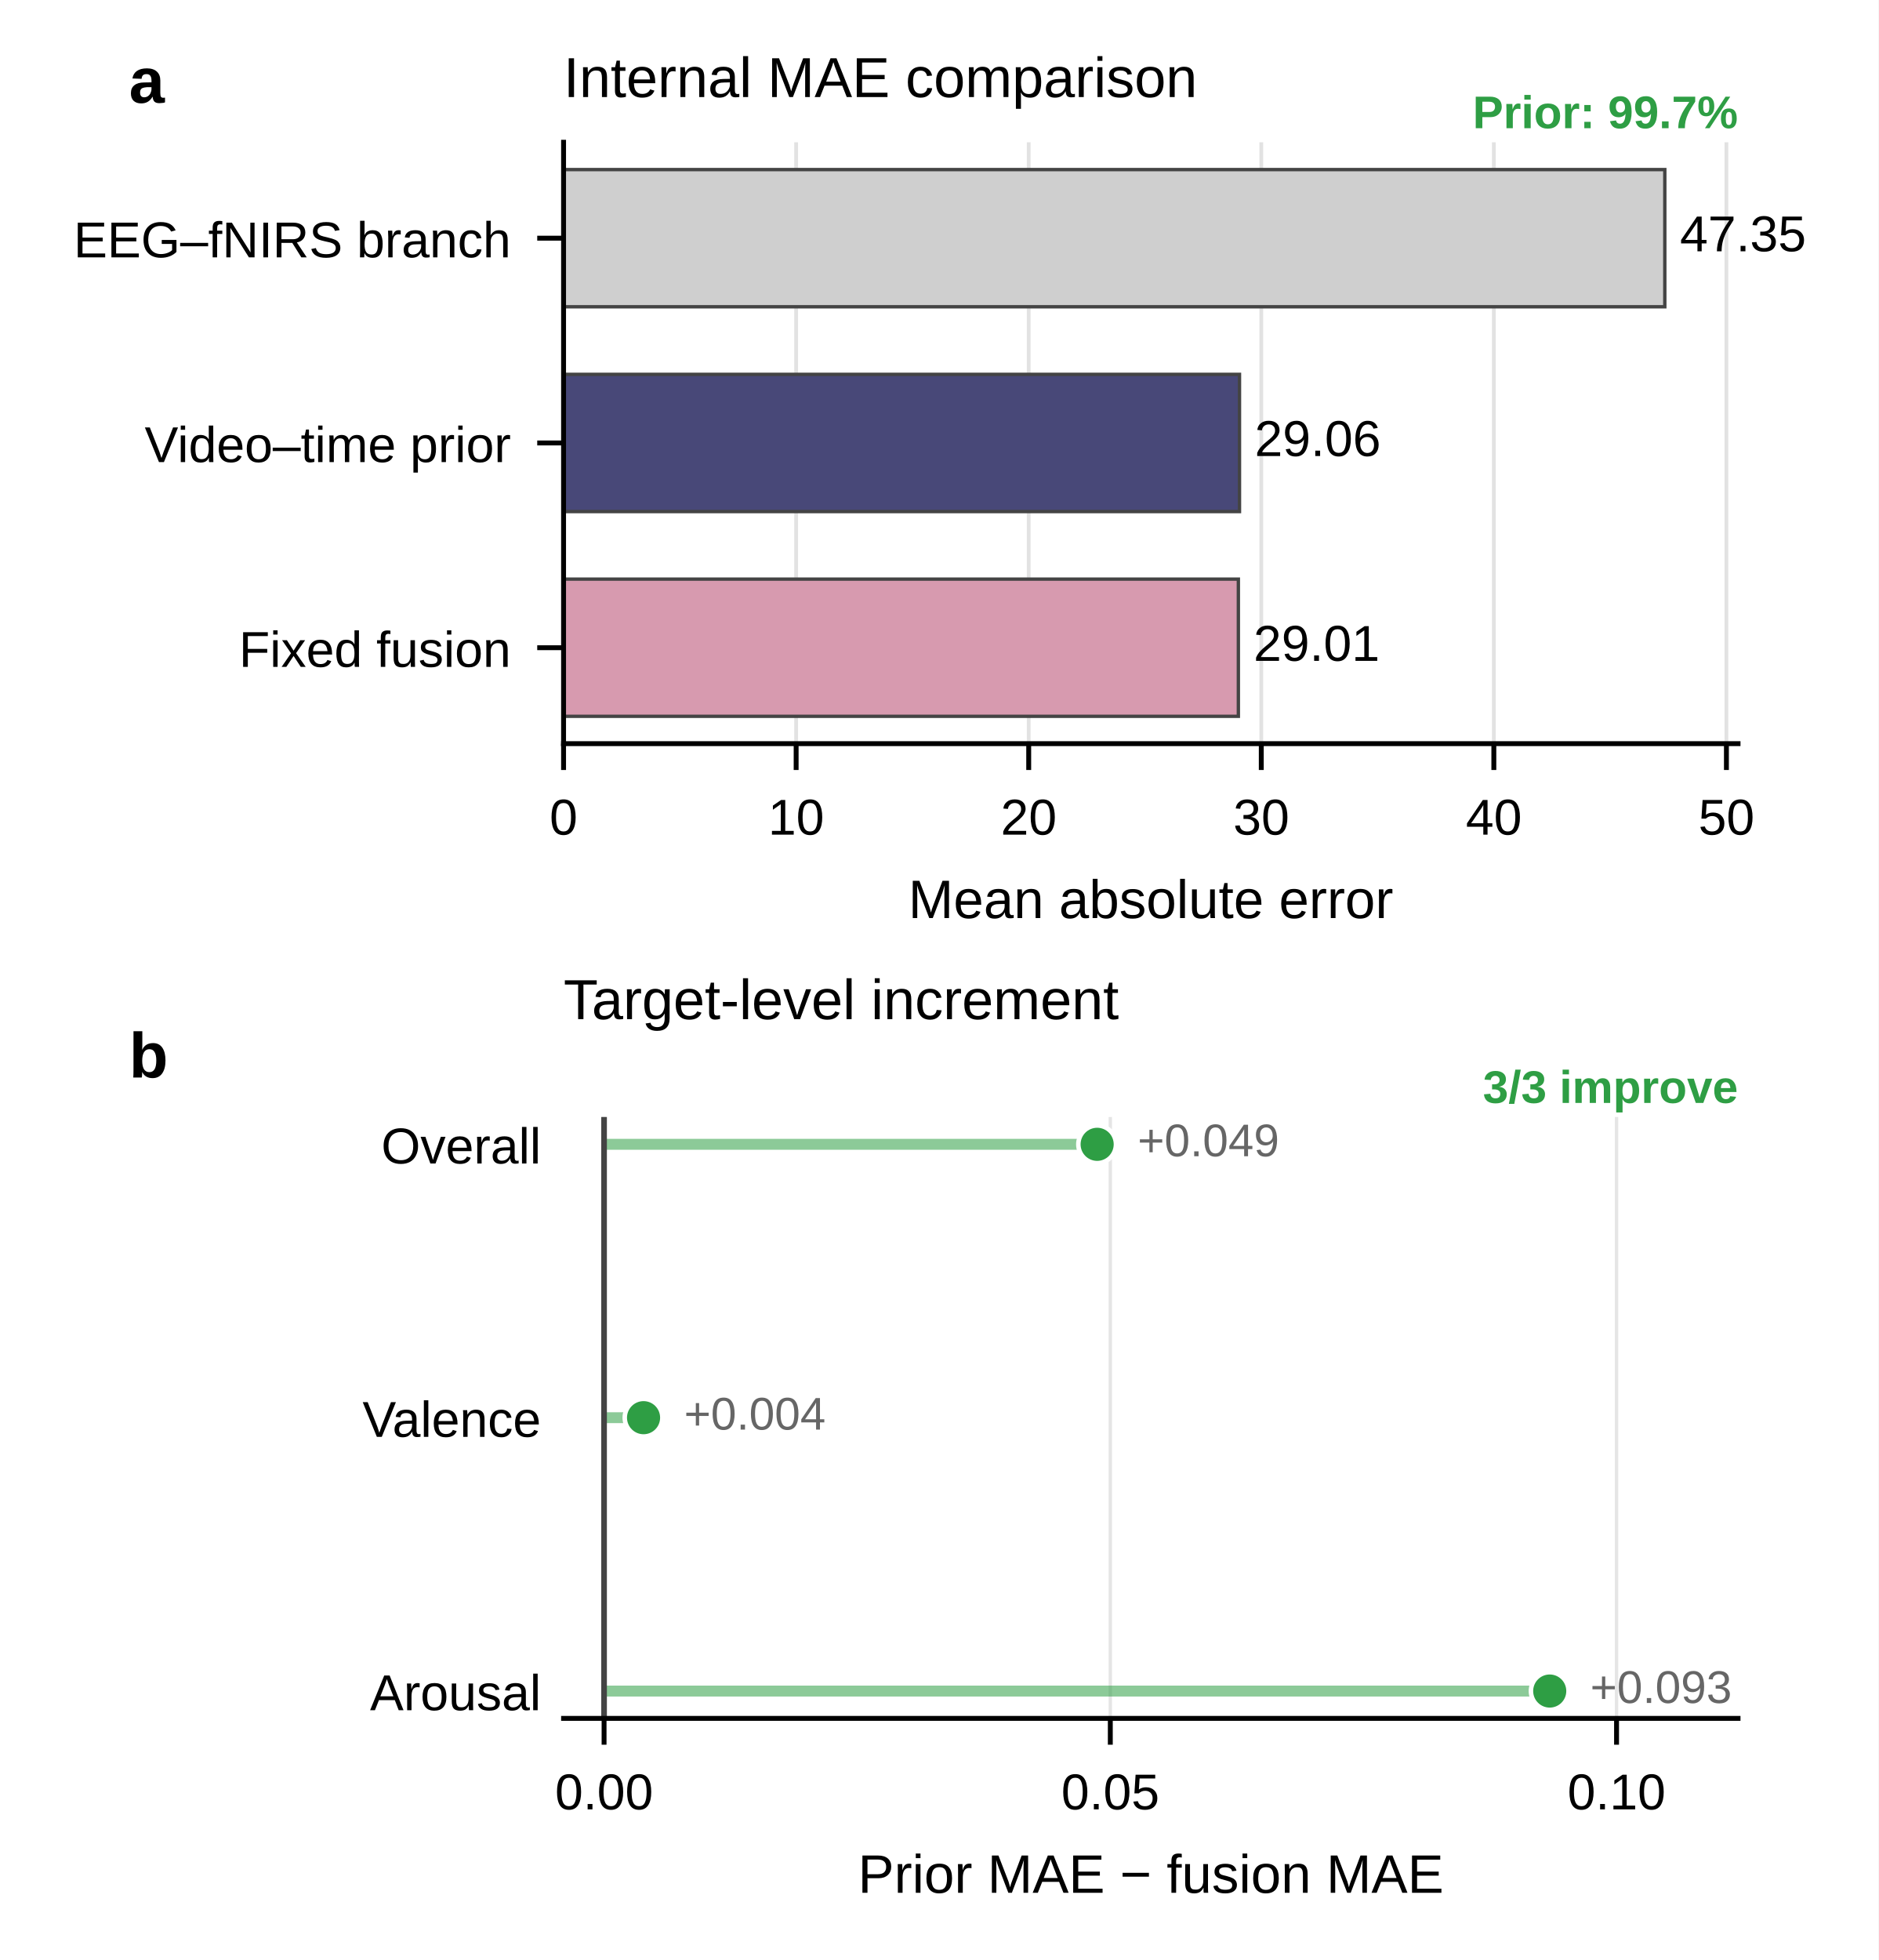
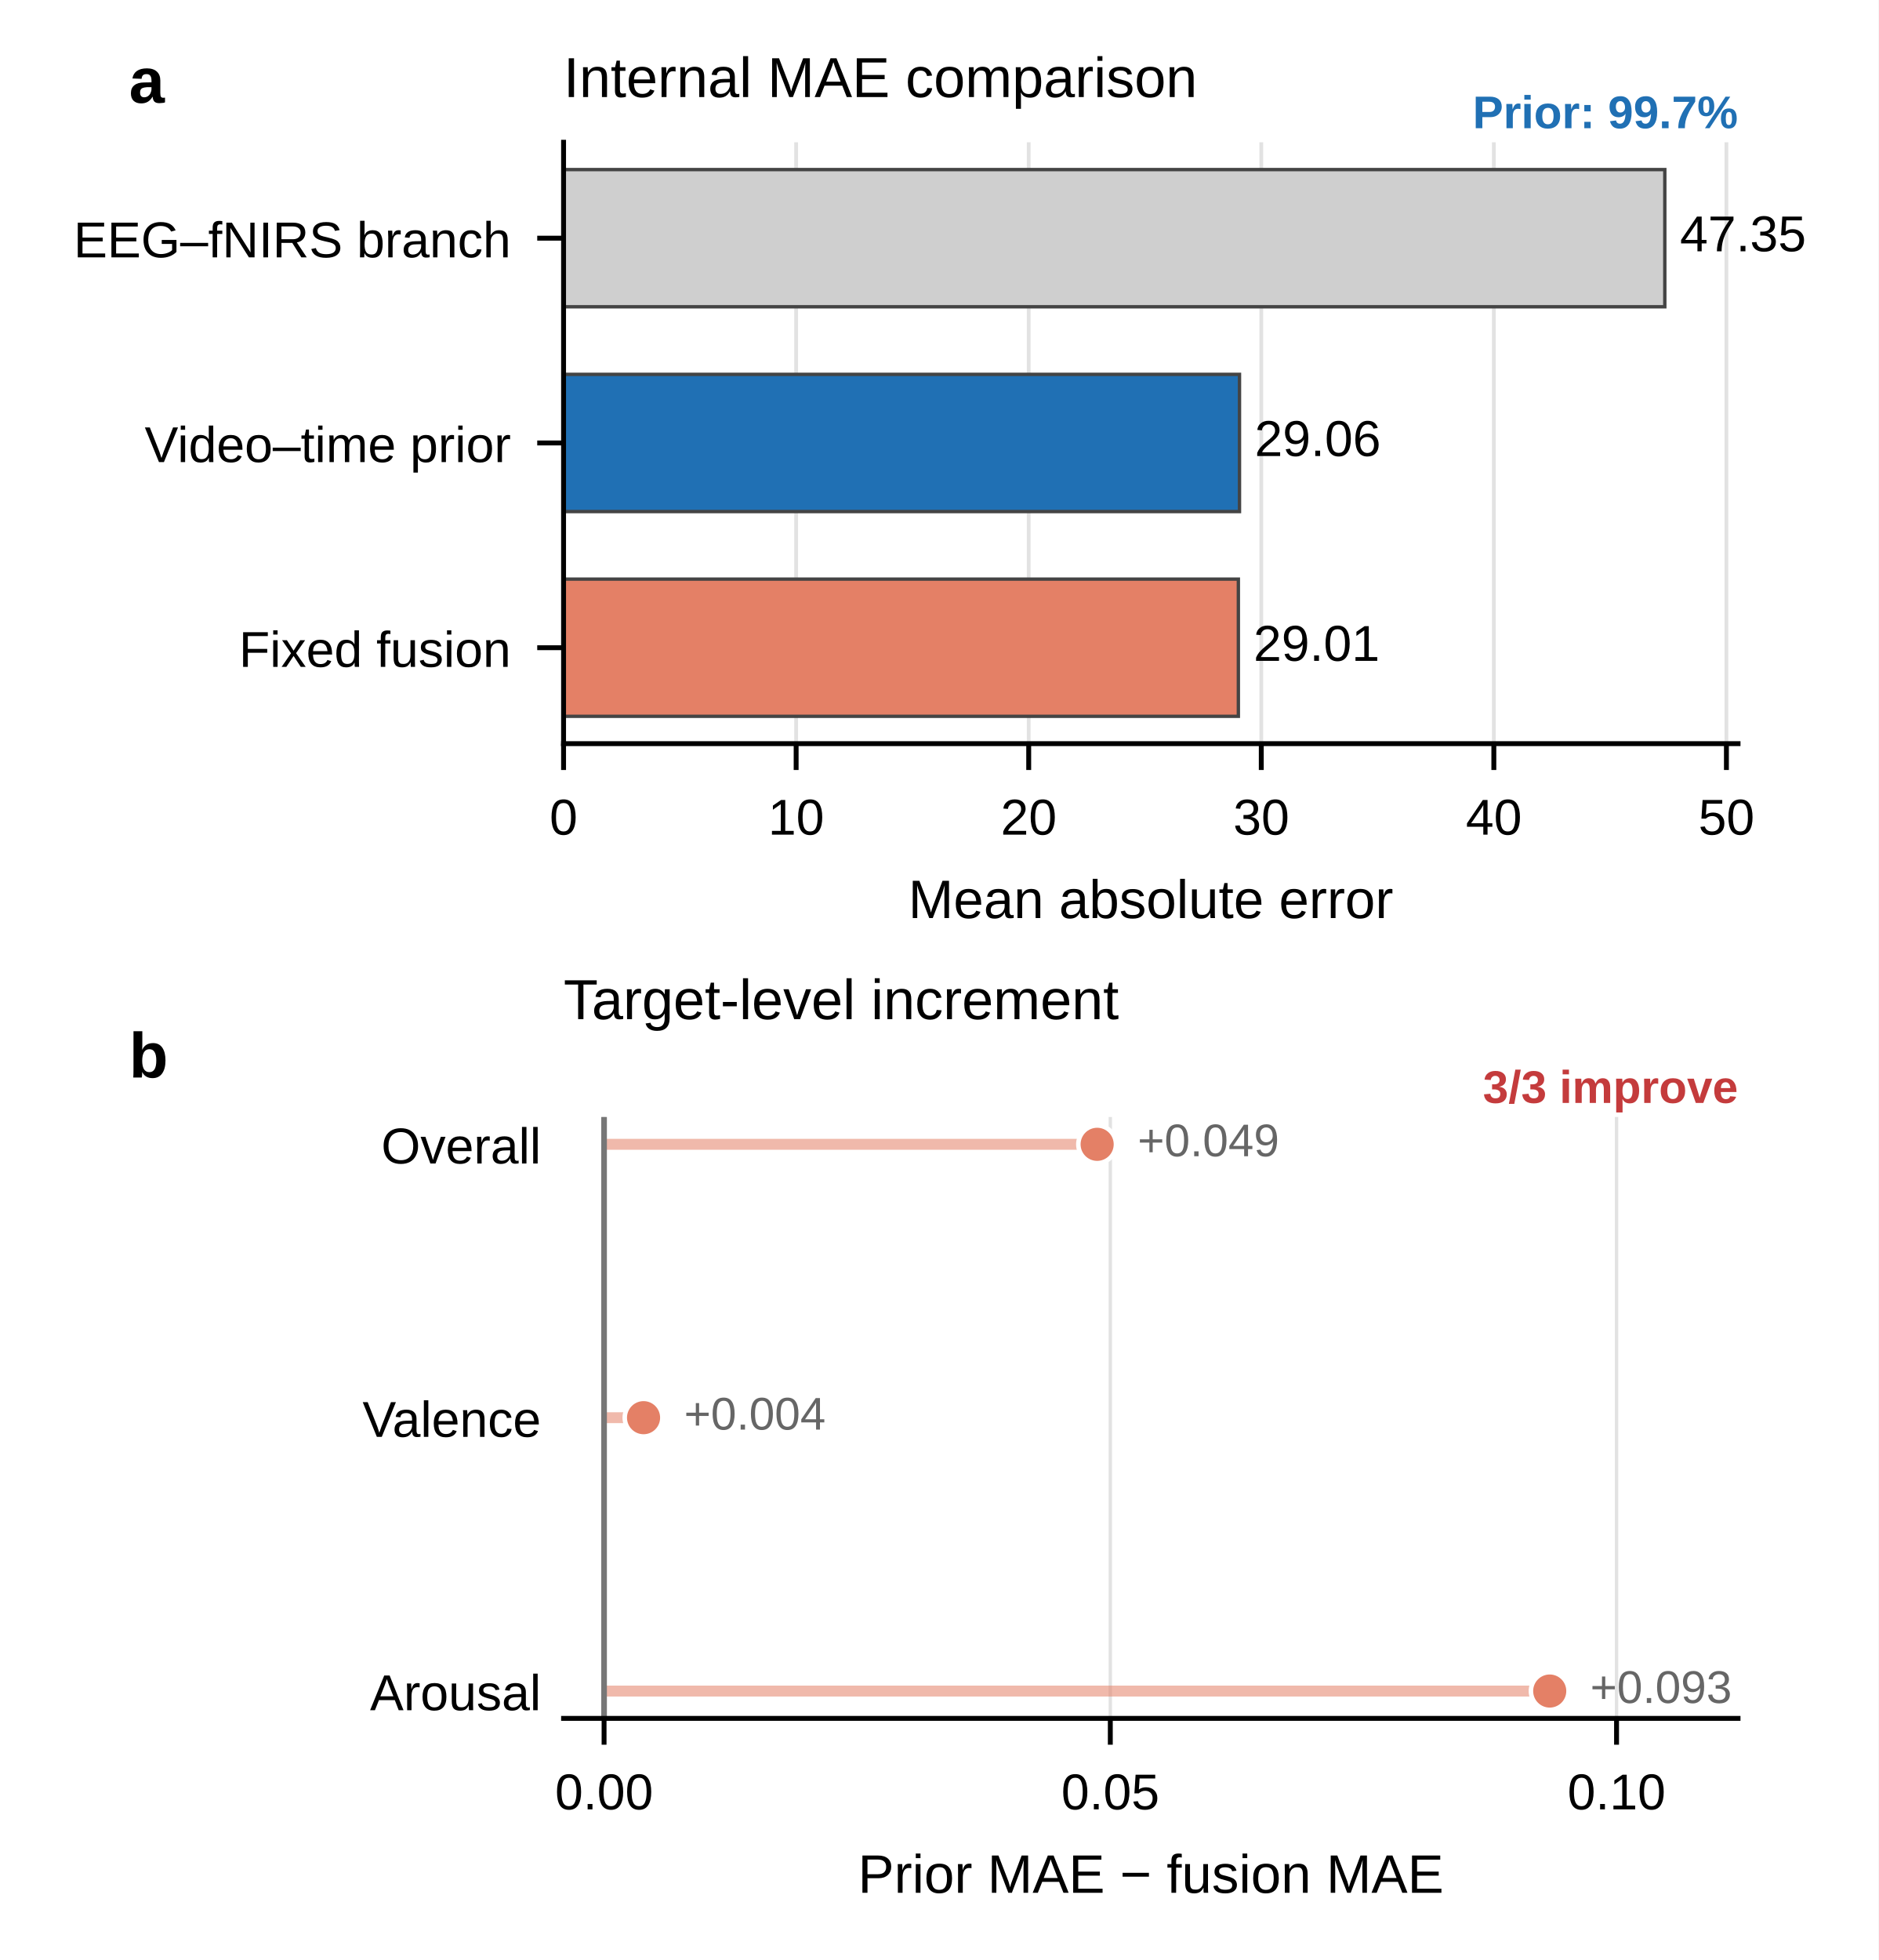
<svg xmlns="http://www.w3.org/2000/svg" xmlns:xlink="http://www.w3.org/1999/xlink" width="249.6pt" height="260.4pt" viewBox="0 0 249.6 260.4" version="1.1">
  <defs>
    <style type="text/css">*{stroke-linejoin: round; stroke-linecap: butt}</style>
  </defs>
  <g id="figure_1">
    <g id="patch_1">
      <path d="M 0 260.4 L 249.6 260.4 L 249.6 -0 L 0 -0 z " style="fill: #ffffff" />
    </g>
    <g id="axes_1">
      <g id="patch_2">
        <path d="M 74.884 98.799 L 230.942 98.799 L 230.942 18.899 L 74.884 18.899 z " style="fill: #ffffff" />
      </g>
      <g id="matplotlib.axis_1">
        <g id="xtick_1">
          <g id="line2d_1">
-             <path d="M 74.884 98.799 L 74.884 18.899 " clip-path="url(#p682b5ee806)" style="fill: none; stroke: #e2e2e2; stroke-width: 0.5; stroke-linecap: square" />
+             <path d="M 74.884 98.799 L 74.884 18.899 " clip-path="url(#p145938fa8c)" style="fill: none; stroke: #e2e2e2; stroke-width: 0.5; stroke-linecap: square" />
          </g>
          <g id="line2d_2">
            <defs>
-               <path id="m1342e8ea81" d="M 0 0 L 0 3.5 " style="stroke: #000000; stroke-width: 0.65" />
+               <path id="m2ab505164d" d="M 0 0 L 0 3.5 " style="stroke: #000000; stroke-width: 0.65" />
            </defs>
            <g>
-               <use xlink:href="#m1342e8ea81" x="74.884" y="98.799" style="stroke: #000000; stroke-width: 0.65" />
+               <use xlink:href="#m2ab505164d" x="74.884" y="98.799" style="stroke: #000000; stroke-width: 0.65" />
            </g>
          </g>
          <g id="text_1">
            <text style="font-size: 6.7px; font-family: 'Arial', 'DejaVu Sans', 'Liberation Sans', sans-serif; text-anchor: middle" x="74.884" y="110.889" transform="rotate(-0 74.8842 110.8894)">0</text>
          </g>
        </g>
        <g id="xtick_2">
          <g id="line2d_3">
-             <path d="M 105.787 98.799 L 105.787 18.899 " clip-path="url(#p682b5ee806)" style="fill: none; stroke: #e2e2e2; stroke-width: 0.5; stroke-linecap: square" />
+             <path d="M 105.787 98.799 L 105.787 18.899 " clip-path="url(#p145938fa8c)" style="fill: none; stroke: #e2e2e2; stroke-width: 0.5; stroke-linecap: square" />
          </g>
          <g id="line2d_4">
            <g>
-               <use xlink:href="#m1342e8ea81" x="105.787" y="98.799" style="stroke: #000000; stroke-width: 0.65" />
+               <use xlink:href="#m2ab505164d" x="105.787" y="98.799" style="stroke: #000000; stroke-width: 0.65" />
            </g>
          </g>
          <g id="text_2">
            <text style="font-size: 6.7px; font-family: 'Arial', 'DejaVu Sans', 'Liberation Sans', sans-serif; text-anchor: middle" x="105.787" y="110.889" transform="rotate(-0 105.7867 110.8894)">10</text>
          </g>
        </g>
        <g id="xtick_3">
          <g id="line2d_5">
-             <path d="M 136.689 98.799 L 136.689 18.899 " clip-path="url(#p682b5ee806)" style="fill: none; stroke: #e2e2e2; stroke-width: 0.5; stroke-linecap: square" />
+             <path d="M 136.689 98.799 L 136.689 18.899 " clip-path="url(#p145938fa8c)" style="fill: none; stroke: #e2e2e2; stroke-width: 0.5; stroke-linecap: square" />
          </g>
          <g id="line2d_6">
            <g>
-               <use xlink:href="#m1342e8ea81" x="136.689" y="98.799" style="stroke: #000000; stroke-width: 0.65" />
+               <use xlink:href="#m2ab505164d" x="136.689" y="98.799" style="stroke: #000000; stroke-width: 0.65" />
            </g>
          </g>
          <g id="text_3">
            <text style="font-size: 6.7px; font-family: 'Arial', 'DejaVu Sans', 'Liberation Sans', sans-serif; text-anchor: middle" x="136.689" y="110.889" transform="rotate(-0 136.6893 110.8894)">20</text>
          </g>
        </g>
        <g id="xtick_4">
          <g id="line2d_7">
-             <path d="M 167.592 98.799 L 167.592 18.899 " clip-path="url(#p682b5ee806)" style="fill: none; stroke: #e2e2e2; stroke-width: 0.5; stroke-linecap: square" />
+             <path d="M 167.592 98.799 L 167.592 18.899 " clip-path="url(#p145938fa8c)" style="fill: none; stroke: #e2e2e2; stroke-width: 0.5; stroke-linecap: square" />
          </g>
          <g id="line2d_8">
            <g>
-               <use xlink:href="#m1342e8ea81" x="167.592" y="98.799" style="stroke: #000000; stroke-width: 0.65" />
+               <use xlink:href="#m2ab505164d" x="167.592" y="98.799" style="stroke: #000000; stroke-width: 0.65" />
            </g>
          </g>
          <g id="text_4">
            <text style="font-size: 6.7px; font-family: 'Arial', 'DejaVu Sans', 'Liberation Sans', sans-serif; text-anchor: middle" x="167.592" y="110.889" transform="rotate(-0 167.5918 110.8894)">30</text>
          </g>
        </g>
        <g id="xtick_5">
          <g id="line2d_9">
-             <path d="M 198.494 98.799 L 198.494 18.899 " clip-path="url(#p682b5ee806)" style="fill: none; stroke: #e2e2e2; stroke-width: 0.5; stroke-linecap: square" />
+             <path d="M 198.494 98.799 L 198.494 18.899 " clip-path="url(#p145938fa8c)" style="fill: none; stroke: #e2e2e2; stroke-width: 0.5; stroke-linecap: square" />
          </g>
          <g id="line2d_10">
            <g>
-               <use xlink:href="#m1342e8ea81" x="198.494" y="98.799" style="stroke: #000000; stroke-width: 0.65" />
+               <use xlink:href="#m2ab505164d" x="198.494" y="98.799" style="stroke: #000000; stroke-width: 0.65" />
            </g>
          </g>
          <g id="text_5">
            <text style="font-size: 6.7px; font-family: 'Arial', 'DejaVu Sans', 'Liberation Sans', sans-serif; text-anchor: middle" x="198.494" y="110.889" transform="rotate(-0 198.4943 110.8894)">40</text>
          </g>
        </g>
        <g id="xtick_6">
          <g id="line2d_11">
-             <path d="M 229.397 98.799 L 229.397 18.899 " clip-path="url(#p682b5ee806)" style="fill: none; stroke: #e2e2e2; stroke-width: 0.5; stroke-linecap: square" />
+             <path d="M 229.397 98.799 L 229.397 18.899 " clip-path="url(#p145938fa8c)" style="fill: none; stroke: #e2e2e2; stroke-width: 0.5; stroke-linecap: square" />
          </g>
          <g id="line2d_12">
            <g>
-               <use xlink:href="#m1342e8ea81" x="229.397" y="98.799" style="stroke: #000000; stroke-width: 0.65" />
+               <use xlink:href="#m2ab505164d" x="229.397" y="98.799" style="stroke: #000000; stroke-width: 0.65" />
            </g>
          </g>
          <g id="text_6">
            <text style="font-size: 6.7px; font-family: 'Arial', 'DejaVu Sans', 'Liberation Sans', sans-serif; text-anchor: middle" x="229.397" y="110.889" transform="rotate(-0 229.3969 110.8894)">50</text>
          </g>
        </g>
        <g id="text_7">
          <text style="font-size: 7.2px; font-family: 'Arial', 'DejaVu Sans', 'Liberation Sans', sans-serif; text-anchor: middle" x="152.913" y="121.97" transform="rotate(-0 152.9131 121.9698)">Mean absolute error</text>
        </g>
      </g>
      <g id="matplotlib.axis_2">
        <g id="ytick_1">
          <g id="line2d_13">
            <defs>
-               <path id="m0199679e06" d="M 0 0 L -3.5 0 " style="stroke: #000000; stroke-width: 0.65" />
+               <path id="md6e30f67e4" d="M 0 0 L -3.5 0 " style="stroke: #000000; stroke-width: 0.65" />
            </defs>
            <g>
-               <use xlink:href="#m0199679e06" x="74.884" y="31.644" style="stroke: #000000; stroke-width: 0.65" />
+               <use xlink:href="#md6e30f67e4" x="74.884" y="31.644" style="stroke: #000000; stroke-width: 0.65" />
            </g>
          </g>
          <g id="text_8">
            <text style="font-size: 6.7px; font-family: 'Arial', 'DejaVu Sans', 'Liberation Sans', sans-serif; text-anchor: end" x="67.884" y="34.19" transform="rotate(-0 67.8842 34.1897)">EEG–fNIRS branch</text>
          </g>
        </g>
        <g id="ytick_2">
          <g id="line2d_14">
            <g>
-               <use xlink:href="#m0199679e06" x="74.884" y="58.849" style="stroke: #000000; stroke-width: 0.65" />
+               <use xlink:href="#md6e30f67e4" x="74.884" y="58.849" style="stroke: #000000; stroke-width: 0.65" />
            </g>
          </g>
          <g id="text_9">
            <text style="font-size: 6.7px; font-family: 'Arial', 'DejaVu Sans', 'Liberation Sans', sans-serif; text-anchor: end" x="67.884" y="61.394" transform="rotate(-0 67.8842 61.39437)">Video–time prior</text>
          </g>
        </g>
        <g id="ytick_3">
          <g id="line2d_15">
            <g>
-               <use xlink:href="#m0199679e06" x="74.884" y="86.054" style="stroke: #000000; stroke-width: 0.65" />
+               <use xlink:href="#md6e30f67e4" x="74.884" y="86.054" style="stroke: #000000; stroke-width: 0.65" />
            </g>
          </g>
          <g id="text_10">
            <text style="font-size: 6.7px; font-family: 'Arial', 'DejaVu Sans', 'Liberation Sans', sans-serif; text-anchor: end" x="67.884" y="88.599" transform="rotate(-0 67.8842 88.59904)">Fixed fusion</text>
          </g>
        </g>
      </g>
      <g id="patch_3">
-         <path d="M 74.884 22.531 L 221.21 22.531 L 221.21 40.758 L 74.884 40.758 z " clip-path="url(#p682b5ee806)" style="fill: #cfcfcf; stroke: #444444; stroke-width: 0.45; stroke-linejoin: miter" />
+         <path d="M 74.884 22.531 L 221.21 22.531 L 221.21 40.758 L 74.884 40.758 z " clip-path="url(#p145938fa8c)" style="fill: #cfcfcf; stroke: #444444; stroke-width: 0.45; stroke-linejoin: miter" />
      </g>
      <g id="patch_4">
-         <path d="M 74.884 49.735 L 164.697 49.735 L 164.697 67.962 L 74.884 67.962 z " clip-path="url(#p682b5ee806)" style="fill: #484878; stroke: #444444; stroke-width: 0.45; stroke-linejoin: miter" />
+         <path d="M 74.884 49.735 L 164.697 49.735 L 164.697 67.962 L 74.884 67.962 z " clip-path="url(#p145938fa8c)" style="fill: #2070b4; stroke: #444444; stroke-width: 0.45; stroke-linejoin: miter" />
      </g>
      <g id="patch_5">
-         <path d="M 74.884 76.94 L 164.547 76.94 L 164.547 95.167 L 74.884 95.167 z " clip-path="url(#p682b5ee806)" style="fill: #d79aaf; stroke: #444444; stroke-width: 0.45; stroke-linejoin: miter" />
+         <path d="M 74.884 76.94 L 164.547 76.94 L 164.547 95.167 L 74.884 95.167 z " clip-path="url(#p145938fa8c)" style="fill: #e48066; stroke: #444444; stroke-width: 0.45; stroke-linejoin: miter" />
      </g>
      <g id="patch_6">
        <path d="M 74.884 98.799 L 74.884 18.899 " style="fill: none; stroke: #000000; stroke-width: 0.65; stroke-linejoin: miter; stroke-linecap: square" />
      </g>
      <g id="patch_7">
        <path d="M 74.884 98.799 L 230.942 98.799 " style="fill: none; stroke: #000000; stroke-width: 0.65; stroke-linejoin: miter; stroke-linecap: square" />
      </g>
      <g id="text_11">
        <text style="font-size: 6.7px; font-family: 'Arial', 'DejaVu Sans', 'Liberation Sans', sans-serif; text-anchor: start" x="223.219" y="33.385" transform="rotate(-0 223.2191 33.38465)">47.35</text>
      </g>
      <g id="text_12">
        <text style="font-size: 6.7px; font-family: 'Arial', 'DejaVu Sans', 'Liberation Sans', sans-serif; text-anchor: start" x="166.706" y="60.589" transform="rotate(-0 166.7058 60.58932)">29.06</text>
      </g>
      <g id="text_13">
        <text style="font-size: 6.7px; font-family: 'Arial', 'DejaVu Sans', 'Liberation Sans', sans-serif; text-anchor: start" x="166.555" y="87.794" transform="rotate(-0 166.5553 87.794)">29.01</text>
      </g>
      <g id="text_14">
-         <text style="font-weight: 700; font-size: 6.1px; font-family: 'Arial', 'DejaVu Sans', 'Liberation Sans', sans-serif; text-anchor: end; fill: #2e9e44" x="230.942" y="17.034" transform="rotate(-0 230.942 17.0339)">Prior: 99.7%</text>
+         <text style="font-weight: 700; font-size: 6.1px; font-family: 'Arial', 'DejaVu Sans', 'Liberation Sans', sans-serif; text-anchor: end; fill: #2070b4" x="230.942" y="17.034" transform="rotate(-0 230.942 17.0339)">Prior: 99.7%</text>
      </g>
      <g id="text_15">
        <text style="font-weight: 700; font-size: 8.5px; font-family: 'Arial', 'DejaVu Sans', 'Liberation Sans', sans-serif; text-anchor: start" x="17.143" y="13.661" transform="rotate(-0 17.14282 13.66083)">a</text>
      </g>
      <g id="text_16">
        <text style="font-size: 7.5px; font-family: 'Arial', 'DejaVu Sans', 'Liberation Sans', sans-serif; text-anchor: start" x="74.884" y="12.899" transform="rotate(-0 74.8842 12.89883)">Internal MAE comparison</text>
      </g>
    </g>
    <g id="axes_2">
      <g id="patch_8">
        <path d="M 74.884 228.299 L 230.942 228.299 L 230.942 148.399 L 74.884 148.399 z " style="fill: #ffffff" />
      </g>
      <g id="matplotlib.axis_3">
        <g id="xtick_7">
          <g id="line2d_16">
-             <path d="M 80.266 228.299 L 80.266 148.399 " clip-path="url(#p7de43d7ed7)" style="fill: none; stroke: #e5e5e5; stroke-width: 0.45; stroke-linecap: square" />
+             <path d="M 80.266 228.299 L 80.266 148.399 " clip-path="url(#p078fc73888)" style="fill: none; stroke: #e2e2e2; stroke-width: 0.45; stroke-linecap: square" />
          </g>
          <g id="line2d_17">
            <g>
-               <use xlink:href="#m1342e8ea81" x="80.266" y="228.299" style="stroke: #000000; stroke-width: 0.65" />
+               <use xlink:href="#m2ab505164d" x="80.266" y="228.299" style="stroke: #000000; stroke-width: 0.65" />
            </g>
          </g>
          <g id="text_17">
            <text style="font-size: 6.7px; font-family: 'Arial', 'DejaVu Sans', 'Liberation Sans', sans-serif; text-anchor: middle" x="80.266" y="240.389" transform="rotate(-0 80.26551 240.3894)">0.00</text>
          </g>
        </g>
        <g id="xtick_8">
          <g id="line2d_18">
-             <path d="M 147.532 228.299 L 147.532 148.399 " clip-path="url(#p7de43d7ed7)" style="fill: none; stroke: #e5e5e5; stroke-width: 0.45; stroke-linecap: square" />
+             <path d="M 147.532 228.299 L 147.532 148.399 " clip-path="url(#p078fc73888)" style="fill: none; stroke: #e2e2e2; stroke-width: 0.45; stroke-linecap: square" />
          </g>
          <g id="line2d_19">
            <g>
-               <use xlink:href="#m1342e8ea81" x="147.532" y="228.299" style="stroke: #000000; stroke-width: 0.65" />
+               <use xlink:href="#m2ab505164d" x="147.532" y="228.299" style="stroke: #000000; stroke-width: 0.65" />
            </g>
          </g>
          <g id="text_18">
            <text style="font-size: 6.7px; font-family: 'Arial', 'DejaVu Sans', 'Liberation Sans', sans-serif; text-anchor: middle" x="147.532" y="240.389" transform="rotate(-0 147.5318 240.3894)">0.05</text>
          </g>
        </g>
        <g id="xtick_9">
          <g id="line2d_20">
-             <path d="M 214.798 228.299 L 214.798 148.399 " clip-path="url(#p7de43d7ed7)" style="fill: none; stroke: #e5e5e5; stroke-width: 0.45; stroke-linecap: square" />
+             <path d="M 214.798 228.299 L 214.798 148.399 " clip-path="url(#p078fc73888)" style="fill: none; stroke: #e2e2e2; stroke-width: 0.45; stroke-linecap: square" />
          </g>
          <g id="line2d_21">
            <g>
-               <use xlink:href="#m1342e8ea81" x="214.798" y="228.299" style="stroke: #000000; stroke-width: 0.65" />
+               <use xlink:href="#m2ab505164d" x="214.798" y="228.299" style="stroke: #000000; stroke-width: 0.65" />
            </g>
          </g>
          <g id="text_19">
            <text style="font-size: 6.7px; font-family: 'Arial', 'DejaVu Sans', 'Liberation Sans', sans-serif; text-anchor: middle" x="214.798" y="240.389" transform="rotate(-0 214.7981 240.3894)">0.10</text>
          </g>
        </g>
        <g id="text_20">
          <text style="font-size: 7.2px; font-family: 'Arial', 'DejaVu Sans', 'Liberation Sans', sans-serif; text-anchor: middle" x="152.913" y="251.47" transform="rotate(-0 152.9131 251.4698)">Prior MAE − fusion MAE</text>
        </g>
      </g>
      <g id="matplotlib.axis_4">
        <g id="ytick_4">
          <g id="line2d_22" />
          <g id="text_21">
            <text style="font-size: 6.7px; font-family: 'Arial', 'DejaVu Sans', 'Liberation Sans', sans-serif; text-anchor: end" x="71.884" y="154.576" transform="rotate(-0 71.8842 154.5761)">Overall</text>
          </g>
        </g>
        <g id="ytick_5">
          <g id="line2d_23" />
          <g id="text_22">
            <text style="font-size: 6.7px; font-family: 'Arial', 'DejaVu Sans', 'Liberation Sans', sans-serif; text-anchor: end" x="71.884" y="190.894" transform="rotate(-0 71.8842 190.8944)">Valence</text>
          </g>
        </g>
        <g id="ytick_6">
          <g id="line2d_24" />
          <g id="text_23">
            <text style="font-size: 6.7px; font-family: 'Arial', 'DejaVu Sans', 'Liberation Sans', sans-serif; text-anchor: end" x="71.884" y="227.213" transform="rotate(-0 71.8842 227.2126)">Arousal</text>
          </g>
        </g>
      </g>
      <g id="LineCollection_1">
-         <path d="M 80.266 152.031 L 145.783 152.031 " clip-path="url(#p7de43d7ed7)" style="fill: none; stroke: #2e9e44; stroke-opacity: 0.55; stroke-width: 1.45" />
+         <path d="M 80.266 152.031 L 145.783 152.031 " clip-path="url(#p078fc73888)" style="fill: none; stroke: #e48066; stroke-opacity: 0.55; stroke-width: 1.45" />
      </g>
      <g id="LineCollection_2">
-         <path d="M 80.266 188.349 L 85.512 188.349 " clip-path="url(#p7de43d7ed7)" style="fill: none; stroke: #2e9e44; stroke-opacity: 0.55; stroke-width: 1.45" />
+         <path d="M 80.266 188.349 L 85.512 188.349 " clip-path="url(#p078fc73888)" style="fill: none; stroke: #e48066; stroke-opacity: 0.55; stroke-width: 1.45" />
      </g>
      <g id="LineCollection_3">
-         <path d="M 80.266 224.667 L 205.919 224.667 " clip-path="url(#p7de43d7ed7)" style="fill: none; stroke: #2e9e44; stroke-opacity: 0.55; stroke-width: 1.45" />
+         <path d="M 80.266 224.667 L 205.919 224.667 " clip-path="url(#p078fc73888)" style="fill: none; stroke: #e48066; stroke-opacity: 0.55; stroke-width: 1.45" />
      </g>
      <g id="PathCollection_1">
        <defs>
-           <path id="m9c8f9ea2c8" d="M 0 2.5 C 0.663 2.5 1.299 2.237 1.768 1.768 C 2.237 1.299 2.5 0.663 2.5 0 C 2.5 -0.663 2.237 -1.299 1.768 -1.768 C 1.299 -2.237 0.663 -2.5 0 -2.5 C -0.663 -2.5 -1.299 -2.237 -1.768 -1.768 C -2.237 -1.299 -2.5 -0.663 -2.5 0 C -2.5 0.663 -2.237 1.299 -1.768 1.768 C -1.299 2.237 -0.663 2.5 0 2.5 z " style="stroke: #ffffff; stroke-width: 0.6" />
+           <path id="m8980c31930" d="M 0 2.5 C 0.663 2.5 1.299 2.237 1.768 1.768 C 2.237 1.299 2.5 0.663 2.5 0 C 2.5 -0.663 2.237 -1.299 1.768 -1.768 C 1.299 -2.237 0.663 -2.5 0 -2.5 C -0.663 -2.5 -1.299 -2.237 -1.768 -1.768 C -2.237 -1.299 -2.5 -0.663 -2.5 0 C -2.5 0.663 -2.237 1.299 -1.768 1.768 C -1.299 2.237 -0.663 2.5 0 2.5 z " style="stroke: #ffffff; stroke-width: 0.6" />
        </defs>
-         <g clip-path="url(#p7de43d7ed7)">
-           <use xlink:href="#m9c8f9ea2c8" x="145.783" y="152.031" style="fill: #2e9e44; stroke: #ffffff; stroke-width: 0.6" />
+         <g clip-path="url(#p078fc73888)">
+           <use xlink:href="#m8980c31930" x="145.783" y="152.031" style="fill: #e48066; stroke: #ffffff; stroke-width: 0.6" />
        </g>
      </g>
      <g id="PathCollection_2">
-         <g clip-path="url(#p7de43d7ed7)">
-           <use xlink:href="#m9c8f9ea2c8" x="85.512" y="188.349" style="fill: #2e9e44; stroke: #ffffff; stroke-width: 0.6" />
+         <g clip-path="url(#p078fc73888)">
+           <use xlink:href="#m8980c31930" x="85.512" y="188.349" style="fill: #e48066; stroke: #ffffff; stroke-width: 0.6" />
        </g>
      </g>
      <g id="PathCollection_3">
-         <g clip-path="url(#p7de43d7ed7)">
-           <use xlink:href="#m9c8f9ea2c8" x="205.919" y="224.667" style="fill: #2e9e44; stroke: #ffffff; stroke-width: 0.6" />
+         <g clip-path="url(#p078fc73888)">
+           <use xlink:href="#m8980c31930" x="205.919" y="224.667" style="fill: #e48066; stroke: #ffffff; stroke-width: 0.6" />
        </g>
      </g>
      <g id="line2d_25">
-         <path d="M 80.266 228.299 L 80.266 148.399 " clip-path="url(#p7de43d7ed7)" style="fill: none; stroke: #444444; stroke-width: 0.75; stroke-linecap: square" />
+         <path d="M 80.266 228.299 L 80.266 148.399 " clip-path="url(#p078fc73888)" style="fill: none; stroke: #777777; stroke-width: 0.75; stroke-linecap: square" />
      </g>
      <g id="patch_9">
        <path d="M 74.884 228.299 L 230.942 228.299 " style="fill: none; stroke: #000000; stroke-width: 0.65; stroke-linejoin: miter; stroke-linecap: square" />
      </g>
      <g id="text_24">
        <text style="font-size: 6.1px; font-family: 'Arial', 'DejaVu Sans', 'Liberation Sans', sans-serif; text-anchor: start; fill: #666666" x="151.164" y="153.615" transform="rotate(-0 151.1642 153.6152)">+0.049</text>
      </g>
      <g id="text_25">
        <text style="font-size: 6.1px; font-family: 'Arial', 'DejaVu Sans', 'Liberation Sans', sans-serif; text-anchor: start; fill: #666666" x="90.894" y="189.933" transform="rotate(-0 90.89358 189.9335)">+0.004</text>
      </g>
      <g id="text_26">
        <text style="font-size: 6.1px; font-family: 'Arial', 'DejaVu Sans', 'Liberation Sans', sans-serif; text-anchor: start; fill: #666666" x="211.3" y="226.252" transform="rotate(-0 211.3002 226.2517)">+0.093</text>
      </g>
      <g id="text_27">
-         <text style="font-weight: 700; font-size: 6.1px; font-family: 'Arial', 'DejaVu Sans', 'Liberation Sans', sans-serif; text-anchor: end; fill: #2e9e44" x="230.942" y="146.534" transform="rotate(-0 230.942 146.5339)">3/3 improve</text>
+         <text style="font-weight: 700; font-size: 6.1px; font-family: 'Arial', 'DejaVu Sans', 'Liberation Sans', sans-serif; text-anchor: end; fill: #c43b3c" x="230.942" y="146.534" transform="rotate(-0 230.942 146.5339)">3/3 improve</text>
      </g>
      <g id="text_28">
        <text style="font-weight: 700; font-size: 8.5px; font-family: 'Arial', 'DejaVu Sans', 'Liberation Sans', sans-serif; text-anchor: start" x="17.143" y="143.161" transform="rotate(-0 17.14282 143.1608)">b</text>
      </g>
      <g id="text_29">
        <text style="font-size: 7.5px; font-family: 'Arial', 'DejaVu Sans', 'Liberation Sans', sans-serif; text-anchor: start" x="74.884" y="135.399" transform="rotate(-0 74.8842 135.3988)">Target-level increment</text>
      </g>
    </g>
  </g>
  <defs>
-     <clipPath id="p682b5ee806">
+     <clipPath id="p145938fa8c">
      <rect x="74.884" y="18.899" width="156.058" height="79.9" />
    </clipPath>
-     <clipPath id="p7de43d7ed7">
+     <clipPath id="p078fc73888">
      <rect x="74.884" y="148.399" width="156.058" height="79.9" />
    </clipPath>
  </defs>
</svg>
